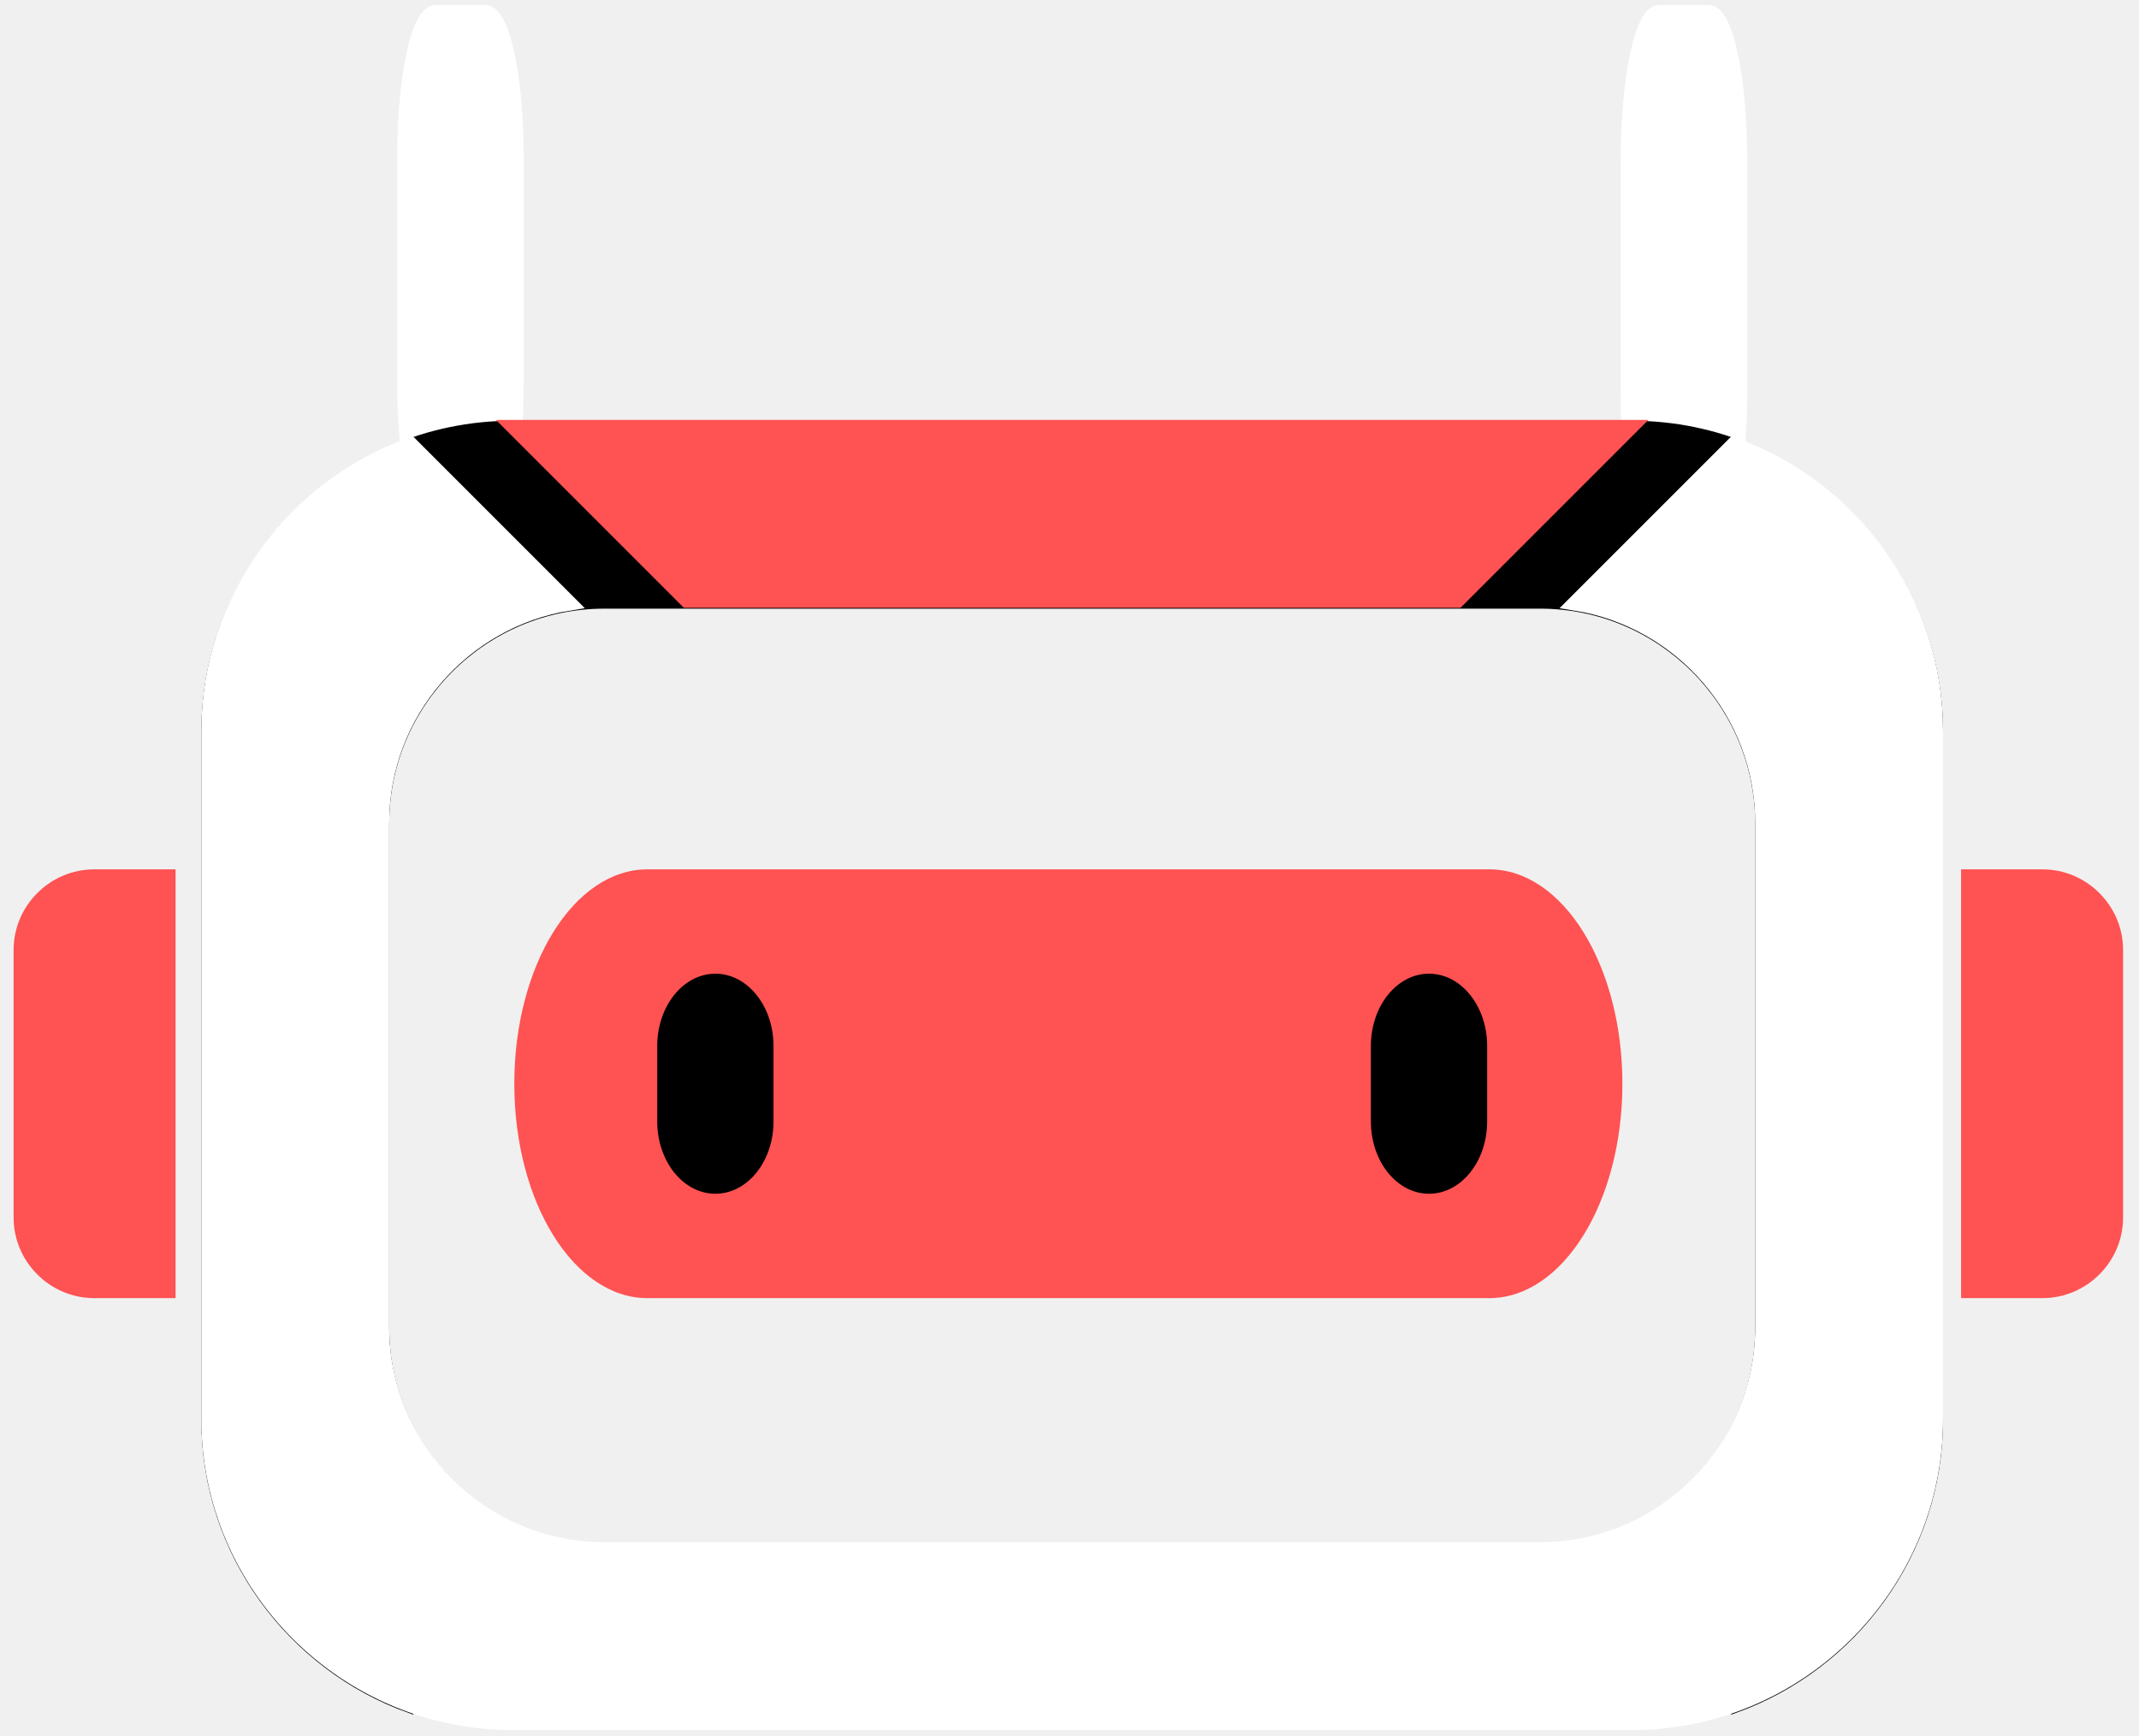
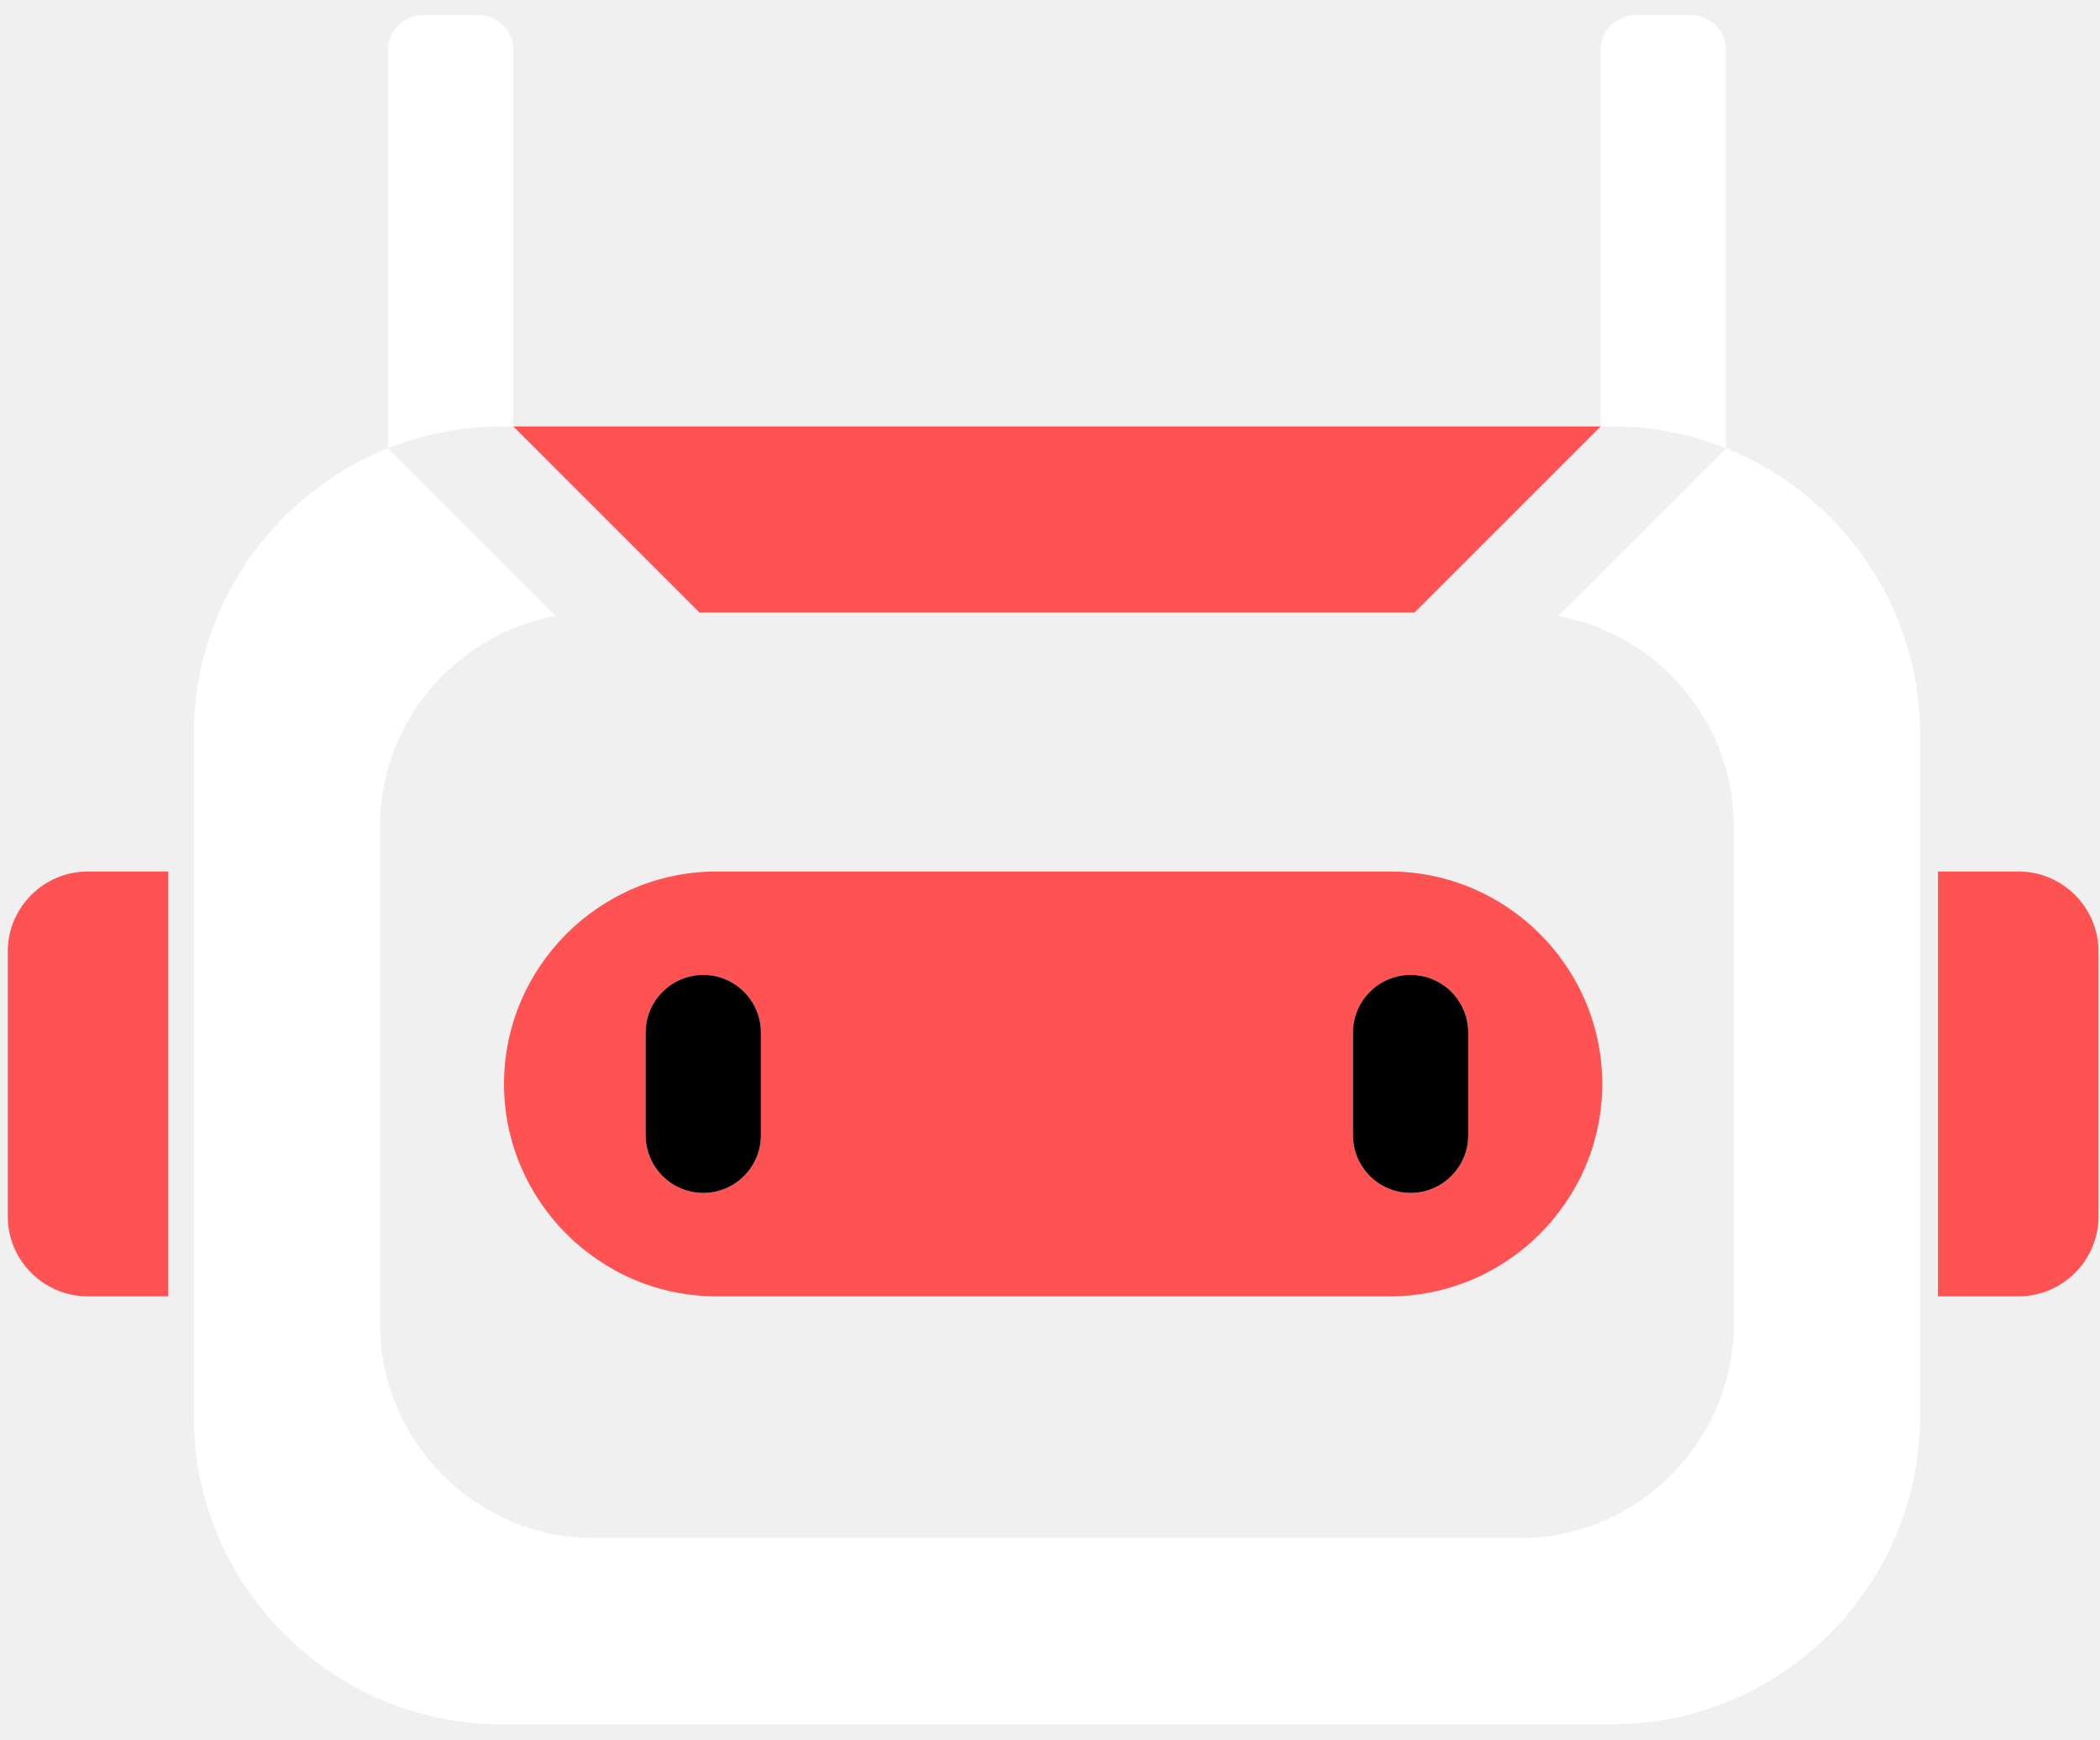
- <svg xmlns="http://www.w3.org/2000/svg" width="106" height="86" viewBox="0 0 106 86" fill="none">
-   <path d="M24.035 0.626H21.6C20.75 0.626 20.062 3.812 20.062 7.743V19.011C20.062 22.942 20.75 26.128 21.6 26.128H24.035C24.885 26.128 25.573 22.942 25.573 19.011V7.743C25.573 3.812 24.885 0.626 24.035 0.626Z" fill="white" stroke="white" stroke-width="0.756" stroke-miterlimit="22.926" stroke-linecap="round" stroke-linejoin="round" />
-   <path d="M84.667 0.626H82.232C81.382 0.626 80.693 3.897 80.693 7.932V19.498C80.693 23.533 81.382 26.804 82.232 26.804H84.667C85.516 26.804 86.205 23.533 86.205 19.498V7.932C86.205 3.897 85.516 0.626 84.667 0.626Z" fill="white" stroke="white" stroke-width="0.756" stroke-miterlimit="22.926" stroke-linecap="round" stroke-linejoin="round" />
-   <path fill-rule="evenodd" clip-rule="evenodd" d="M85.903 84.529C91.72 82.45 95.912 76.875 95.912 70.367V36.26C95.912 27.992 89.149 21.229 80.882 21.229H25.385C17.118 21.229 10.355 27.992 10.355 36.26V70.367C10.355 76.875 14.547 82.45 20.364 84.529L28.191 76.702C22.949 75.861 18.91 71.289 18.91 65.819V40.807C18.91 34.745 23.87 29.785 29.932 29.785H76.334C82.397 29.785 87.357 34.745 87.357 40.807V65.819C87.357 71.289 83.319 75.861 78.076 76.702L85.903 84.529Z" fill="black" stroke="black" stroke-width="0.756" stroke-miterlimit="22.926" />
-   <path fill-rule="evenodd" clip-rule="evenodd" d="M85.903 22.056C91.72 24.134 95.912 29.71 95.912 36.218V70.326C95.912 78.593 89.149 85.356 80.882 85.356H25.385C17.118 85.356 10.355 78.593 10.355 70.326V36.218C10.355 29.71 14.547 24.134 20.364 22.056L28.191 29.883C22.949 30.724 18.91 35.296 18.91 40.766V65.778C18.91 71.84 23.87 76.8 29.932 76.8H76.334C82.397 76.8 87.357 71.84 87.357 65.778V40.766C87.357 35.296 83.319 30.724 78.076 29.883L85.903 22.056Z" fill="white" stroke="white" stroke-width="0.756" stroke-miterlimit="22.926" stroke-linecap="round" />
-   <path fill-rule="evenodd" clip-rule="evenodd" d="M25.492 21.188H80.775L72.219 29.744H34.048L25.492 21.188Z" fill="#FF5252" stroke="#FF5252" stroke-width="0.756" stroke-miterlimit="22.926" stroke-linecap="round" />
-   <path fill-rule="evenodd" clip-rule="evenodd" d="M4.672 43.082H8.701V64.33H4.672C2.473 64.33 0.674 62.531 0.674 60.332V47.08C0.674 44.881 2.473 43.082 4.672 43.082Z" fill="#FF5252" />
-   <path fill-rule="evenodd" clip-rule="evenodd" d="M101.213 43.082H97.184V64.33H101.213C103.412 64.33 105.211 62.531 105.211 60.332V47.08C105.211 44.881 103.412 43.082 101.213 43.082Z" fill="#FF5252" />
-   <path d="M73.806 43.082H32.08C28.439 43.082 25.487 47.838 25.487 53.706C25.487 59.573 28.439 64.33 32.08 64.33H73.806C77.447 64.33 80.399 59.573 80.399 53.706C80.399 47.838 77.447 43.082 73.806 43.082Z" fill="#FF5252" />
-   <path d="M38.332 51.836C38.332 49.857 37.042 48.253 35.451 48.253C33.86 48.253 32.57 49.857 32.57 51.836V55.575C32.57 57.554 33.86 59.158 35.451 59.158C37.042 59.158 38.332 57.554 38.332 55.575V51.836Z" fill="black" />
-   <path d="M73.697 51.836C73.697 49.857 72.407 48.253 70.816 48.253C69.225 48.253 67.935 49.857 67.935 51.836V55.575C67.935 57.554 69.225 59.158 70.816 59.158C72.407 59.158 73.697 57.554 73.697 55.575V51.836Z" fill="black" />
+ <svg xmlns="http://www.w3.org/2000/svg" width="105" height="87" viewBox="0 0 105 87" fill="none">
+   <path fill-rule="evenodd" clip-rule="evenodd" d="M4.386 43.587H8.415V64.835H4.386C2.186 64.835 0.388 63.036 0.388 60.837V47.585C0.388 45.386 2.186 43.587 4.386 43.587Z" fill="#FF5252" />
+   <path fill-rule="evenodd" clip-rule="evenodd" d="M100.927 43.587H96.898V64.835H100.927C103.126 64.835 104.925 63.036 104.925 60.837V47.585C104.925 45.386 103.126 43.587 100.927 43.587Z" fill="#FF5252" />
+   <path fill-rule="evenodd" clip-rule="evenodd" d="M35.824 43.587H69.489C75.332 43.587 80.112 48.368 80.112 54.211V54.212C80.112 60.055 75.332 64.835 69.489 64.835H35.824C29.981 64.835 25.201 60.055 25.201 54.212V54.211C25.201 48.368 29.981 43.587 35.824 43.587ZM35.164 48.759H35.165C36.75 48.759 38.045 50.055 38.045 51.64V56.783C38.045 58.368 36.75 59.663 35.165 59.663H35.164C33.58 59.663 32.283 58.368 32.283 56.783V51.64C32.283 50.055 33.58 48.759 35.164 48.759ZM70.53 48.759H70.531C72.115 48.759 73.411 50.055 73.411 51.64V56.783C73.411 58.368 72.115 59.663 70.531 59.663H70.53C68.945 59.663 67.649 58.368 67.649 56.783V51.64C67.649 50.055 68.945 48.759 70.53 48.759Z" fill="#FF5252" />
+   <path fill-rule="evenodd" clip-rule="evenodd" d="M25.668 21.328H80.03L70.727 30.631H34.97L25.668 21.328Z" fill="#FF5252" />
+   <path fill-rule="evenodd" clip-rule="evenodd" d="M21.148 0.756H23.916C24.878 0.756 25.665 1.543 25.665 2.505V21.328H25.076C23.074 21.328 21.157 21.716 19.399 22.42V2.505C19.399 1.543 20.186 0.756 21.148 0.756Z" fill="#ffffff" />
+   <path fill-rule="evenodd" clip-rule="evenodd" d="M81.778 0.756H84.547C85.509 0.756 86.296 1.543 86.296 2.505V22.42C84.537 21.716 82.621 21.328 80.618 21.328H80.029V2.505C80.029 1.543 80.816 0.756 81.778 0.756Z" fill="#ffffff" />
+   <path fill-rule="evenodd" clip-rule="evenodd" d="M86.297 22.421C91.969 24.692 96.004 30.254 96.004 36.714V70.852C96.004 79.315 89.08 86.238 80.618 86.238H25.076C16.614 86.238 9.691 79.315 9.691 70.852V36.714C9.691 30.254 13.725 24.692 19.398 22.421L27.782 30.805C22.805 31.717 19.002 36.102 19.002 41.333V66.225C19.002 72.111 23.818 76.927 29.704 76.927H75.99C81.876 76.927 86.692 72.111 86.692 66.225V41.333C86.692 36.102 82.889 31.717 77.912 30.805L86.297 22.421Z" fill="#ffffff" />
+   <path fill-rule="evenodd" clip-rule="evenodd" d="M32.283 51.64V56.783C32.283 58.368 33.58 59.663 35.165 59.663C36.75 59.663 38.045 58.368 38.045 56.783V51.64C38.045 50.055 36.75 48.759 35.164 48.759C33.58 48.759 32.283 50.055 32.283 51.64Z" fill="#000000" />
+   <path fill-rule="evenodd" clip-rule="evenodd" d="M67.649 51.64V56.783C67.649 58.368 68.945 59.663 70.531 59.663C72.115 59.663 73.411 58.368 73.411 56.783V51.64C73.411 50.055 72.115 48.759 70.53 48.759C68.945 48.759 67.649 50.055 67.649 51.64Z" fill="#000000" />
</svg>
